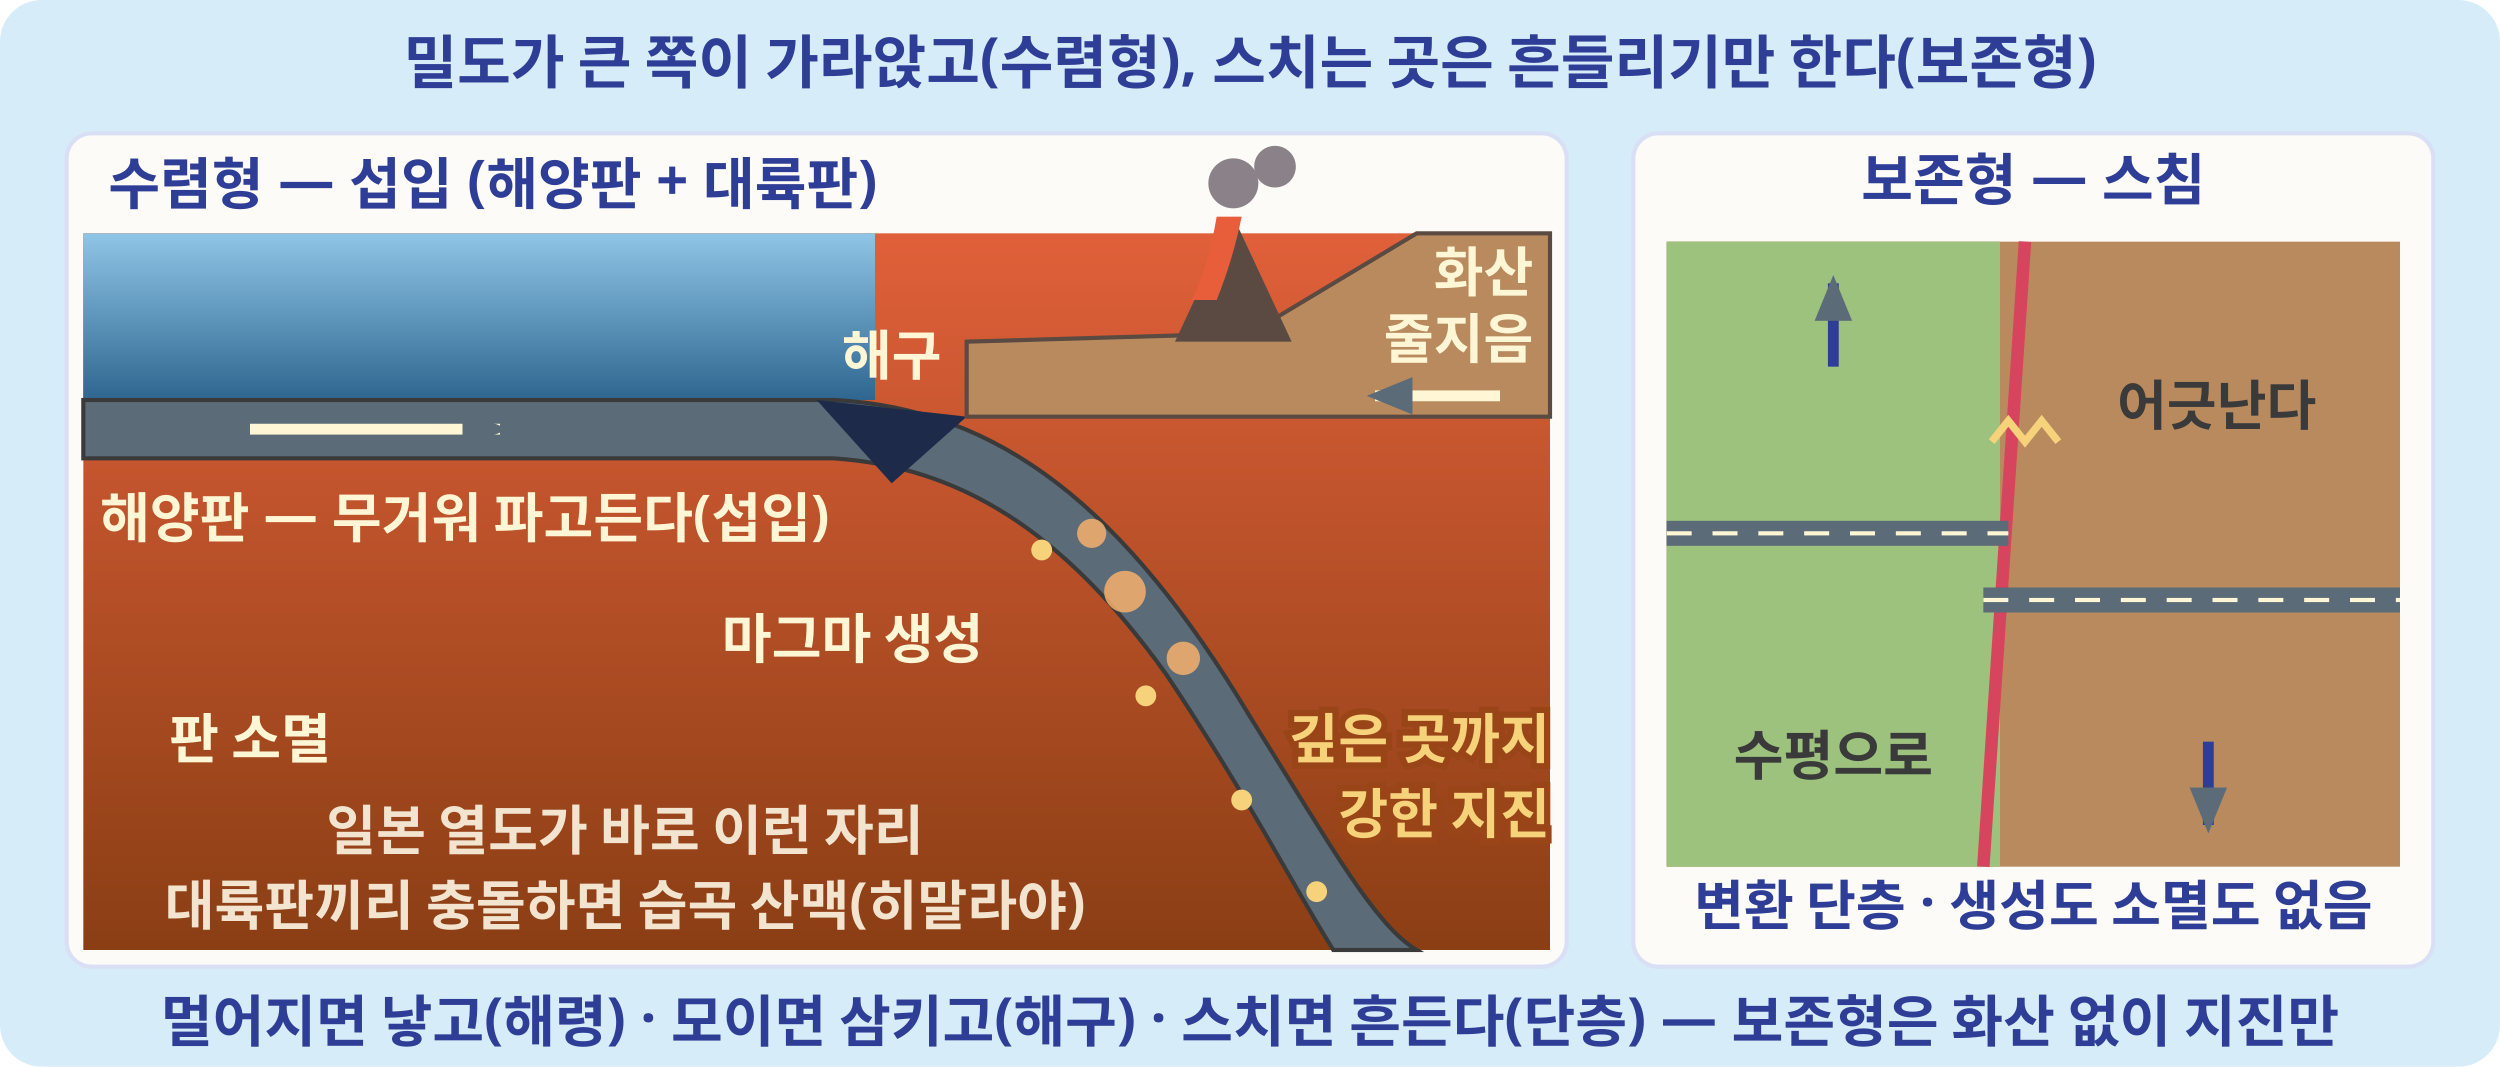
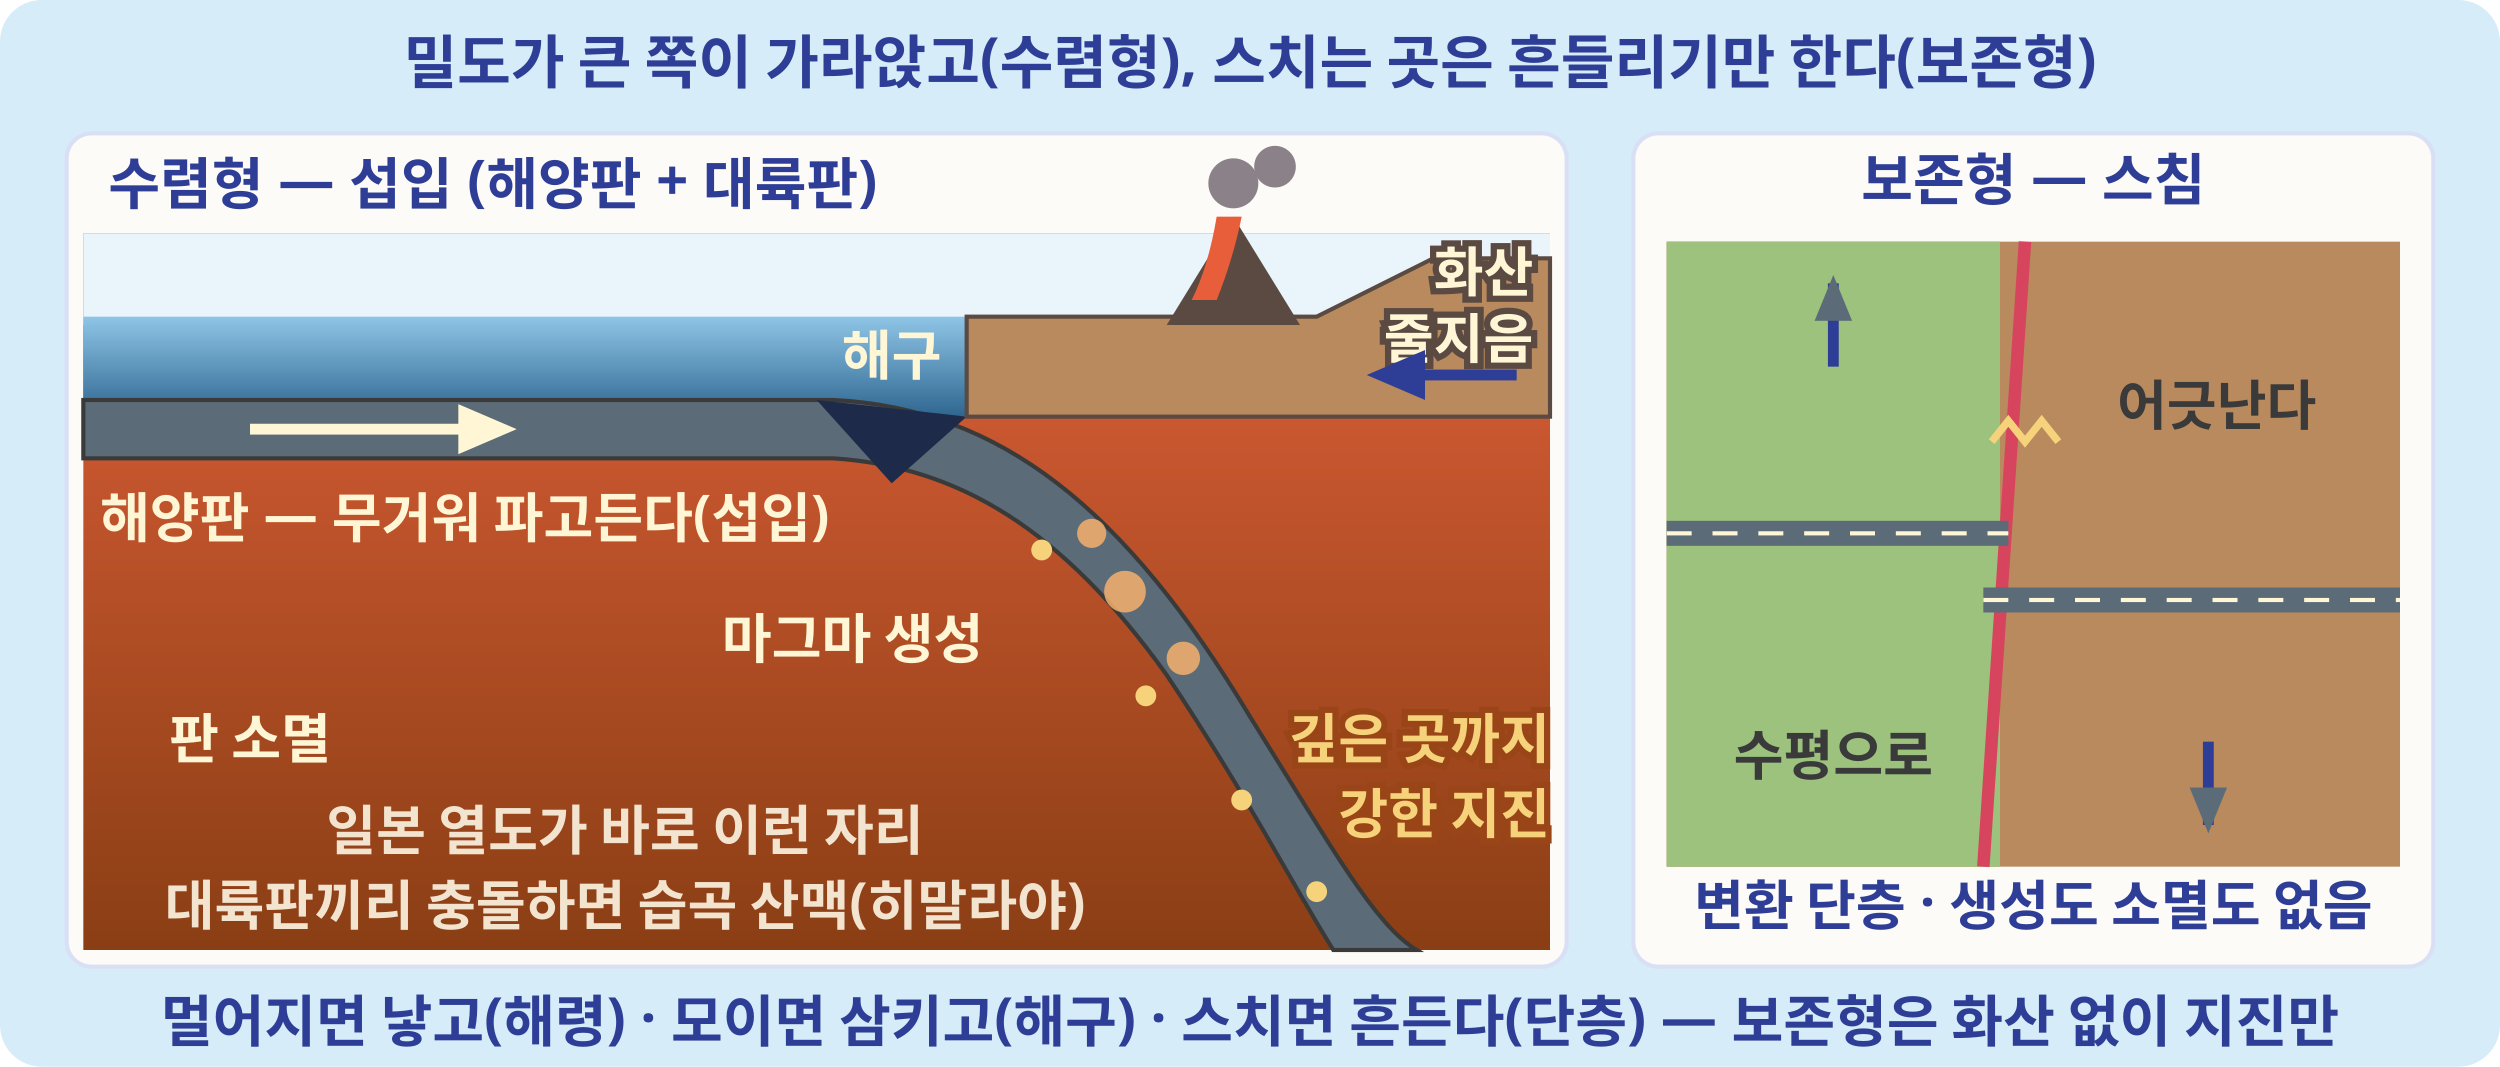
<svg width="600" height="256" viewBox="0 0 600 256" font-family="PC Sans">
  <defs>
    <marker id="axP-1302-03" markerUnits="userSpaceOnUse" markerWidth="11" markerHeight="9" refX="9" refY="4.5" orient="auto">
      <path d="M0,0 L11,4.5 L0,9 Z" fill="#5B6B77" />
    </marker>
  </defs>
  <defs>
    <linearGradient id="x3mantle-1302-03" x1="0" y1="0" x2="0" y2="1">
      <stop offset="0" stop-color="#E0603A" />
      <stop offset="1" stop-color="#8A3E14" />
    </linearGradient>
    <linearGradient id="x3sea-1302-03" x1="0" y1="0" x2="0" y2="1">
      <stop offset="0" stop-color="#8FC5E6" />
      <stop offset="1" stop-color="#2E6690" />
    </linearGradient>
  </defs>
  <rect width="600" height="256" rx="10" fill="#D6ECF8" />
  <text x="300" y="20" text-anchor="middle" font-size="14" font-weight="900" fill="#2E3E96">밀도가 큰 쪽이 가라앉고(수렴형), 스치는 곳은 흔들리기만 한다(보존형)</text>
  <g transform="translate(0,32)">
    <rect x="16" y="0" width="360" height="200" rx="6" fill="#FDFBF7" stroke="#D9DFF5" />
    <text x="26" y="17" text-anchor="start" font-size="13.5" font-weight="900" fill="#2E3E96">수렴형 — 섭입 (해양판 + 대륙판)</text>
    <rect x="20" y="24" width="352" height="172" fill="url(#x3mantle-1302-03)" />
-     <rect x="20" y="24" width="190" height="40" fill="url(#x3sea-1302-03)" />
+     <rect x="20" y="24" width="352" height="22" fill="#EAF4FB" />
+     <rect x="20" y="44" width="214" height="24" fill="url(#x3sea-1302-03)" />
    <path d="M20,64 L200,64 C240,66 270,90 300,140 C320,172 330,190 340,196 L320,196 C310,180 300,160 280,130 C255,95 230,80 200,78 L20,78 Z" fill="#5B6B77" stroke="#3A3A3A" stroke-width="1" />
    <path d="M196,64 L214,84 L232,68" fill="#1D2A4A" />
    <text x="214" y="58" text-anchor="middle" font-size="13" font-weight="900" fill="#FFF6D6">해구</text>
-     <path d="M232,68 L372,68 L372,24 L340,24 L300,48 L232,50 Z" fill="#B98A5E" stroke="#5A4A42" stroke-width="1" />
-     <path d="M232,50 L300,48 L340,24" fill="none" />
-     <path d="M282,50 L296,20 L310,50 Z" fill="#5A4A42" />
+     <path d="M232,68 L372,68 L372,30 L344,30 L316,44 L232,44 Z" fill="#B98A5E" stroke="#5A4A42" stroke-width="1" />
+     <path d="M280,46 L296,20 L312,46 Z" fill="#5A4A42" />
    <path d="M292,20 q-2,12 -6,20 l6,0 q4,-10 6,-20 z" fill="#E85D3A" />
    <g fill="#8A8288">
      <circle cx="296" cy="12" r="6" />
      <circle cx="306" cy="8" r="5" />
    </g>
-     <text x="368" y="38" text-anchor="end" font-size="13" font-weight="900" fill="#FFF6D6">화산<tspan x="368" dy="16">줄지음</tspan>
+     <text x="368" y="38" text-anchor="end" font-size="13" font-weight="900" fill="#FFF6D6" stroke="#5A4A42" stroke-width="3" paint-order="stroke">화산<tspan x="368" dy="16">줄지음</tspan>
    </text>
    <g fill="#FFB56B" opacity="0.8">
      <circle cx="270" cy="110" r="5" />
      <circle cx="284" cy="126" r="4" />
      <circle cx="262" cy="96" r="3.5" />
    </g>
    <text x="236" y="126" text-anchor="end" font-size="13" font-weight="800" fill="#FFF6D6">마그마 생성</text>
    <g fill="#F6D27A">
      <circle cx="250" cy="100" r="2.5" />
      <circle cx="275" cy="135" r="2.5" />
      <circle cx="298" cy="160" r="2.5" />
      <circle cx="316" cy="182" r="2.5" />
    </g>
    <text x="372" y="150" text-anchor="end" font-size="13" font-weight="900" fill="#F6D27A" stroke="#9A4518" stroke-width="3" paint-order="stroke">깊은 곳까지</text>
    <text x="372" y="168" text-anchor="end" font-size="13" font-weight="900" fill="#F6D27A" stroke="#9A4518" stroke-width="3" paint-order="stroke">강한 지진</text>
    <g stroke="#FFF6D6" stroke-width="2.6" fill="none">
-       <path d="M60,71 h60" marker-end="url(#axP-1302-03)" />
-       <path d="M360,63 h-30" marker-end="url(#axP-1302-03)" />
+       <path d="M60,71 h52" />
    </g>
+     <path d="M110,65 L124,71 L110,77 Z" fill="#FFF6D6" />
+     <g stroke="#2E3E96" stroke-width="2.6" fill="none">
+       <path d="M364,58 h-24" />
+     </g>
+     <path d="M342,52 L328,58 L342,64 Z" fill="#2E3E96" />
    <text x="24" y="97" text-anchor="start" font-size="13" font-weight="900" fill="#FFF6D6">해양판 — 무거워 파고든다(섭입)</text>
    <text x="60" y="150" text-anchor="middle" font-size="13" font-weight="900" fill="#FFF6D6">판 소멸</text>
    <text x="150" y="172" text-anchor="middle" font-size="13" font-weight="800" fill="#F3E4D0">일본 열도가 바로 이런 자리<tspan x="150" dy="18">대륙판끼리 충돌하면 습곡 산맥(히말라야)</tspan>
    </text>
  </g>
  <g transform="translate(392,32)">
    <rect width="192" height="200" rx="6" fill="#FDFBF7" stroke="#D9DFF5" />
    <text x="96" y="16" text-anchor="middle" font-size="13.5" font-weight="900" fill="#2E3E96">보존형 — 스침</text>
    <g transform="translate(8,26)">
      <rect x="0" y="0" width="176" height="150" fill="#B98A5E" />
      <rect x="0" y="0" width="80" height="150" fill="#9CC27E" />
      <line x1="86" y1="0" x2="76" y2="150" stroke="#D6455D" stroke-width="3" />
      <path d="M0,70 h82 M76,86 h100" stroke="#5B6B77" stroke-width="6" />
      <path d="M0,70 h82 M76,86 h100" stroke="#FFF6D6" stroke-width="1" stroke-dasharray="6 5" />
      <g stroke="#2E3E96" stroke-width="2.6" fill="none">
        <path d="M40,30 v-20" marker-end="url(#axP-1302-03)" />
        <path d="M130,120 v20" marker-end="url(#axP-1302-03)" />
      </g>
      <text x="40" y="128" text-anchor="middle" font-size="13" font-weight="900" fill="#3A3A3A">수평으로</text>
      <text x="132" y="44" text-anchor="middle" font-size="13" font-weight="900" fill="#3A3A3A">어긋난다</text>
      <g transform="translate(88,48)" stroke="#F6D27A" stroke-width="1.8" fill="none">
        <path d="M-10,0 l4,-5 l4,5 l4,-5 l4,5" />
      </g>
    </g>
    <text x="96" y="190" text-anchor="middle" font-size="13" font-weight="900" fill="#2E3E96">변환 단층 · 생성도 소멸도 없음</text>
    <text x="96" y="200" text-anchor="middle" font-size="13"> </text>
  </g>
  <text x="300" y="250" text-anchor="middle" font-size="13.5" font-weight="900" fill="#2E3E96">멀어지면 낳고(해령) · 모이면 삼키고(해구) · 스치면 흔든다(단층) — 보존형은 화산 없이 지진만</text>
</svg>
